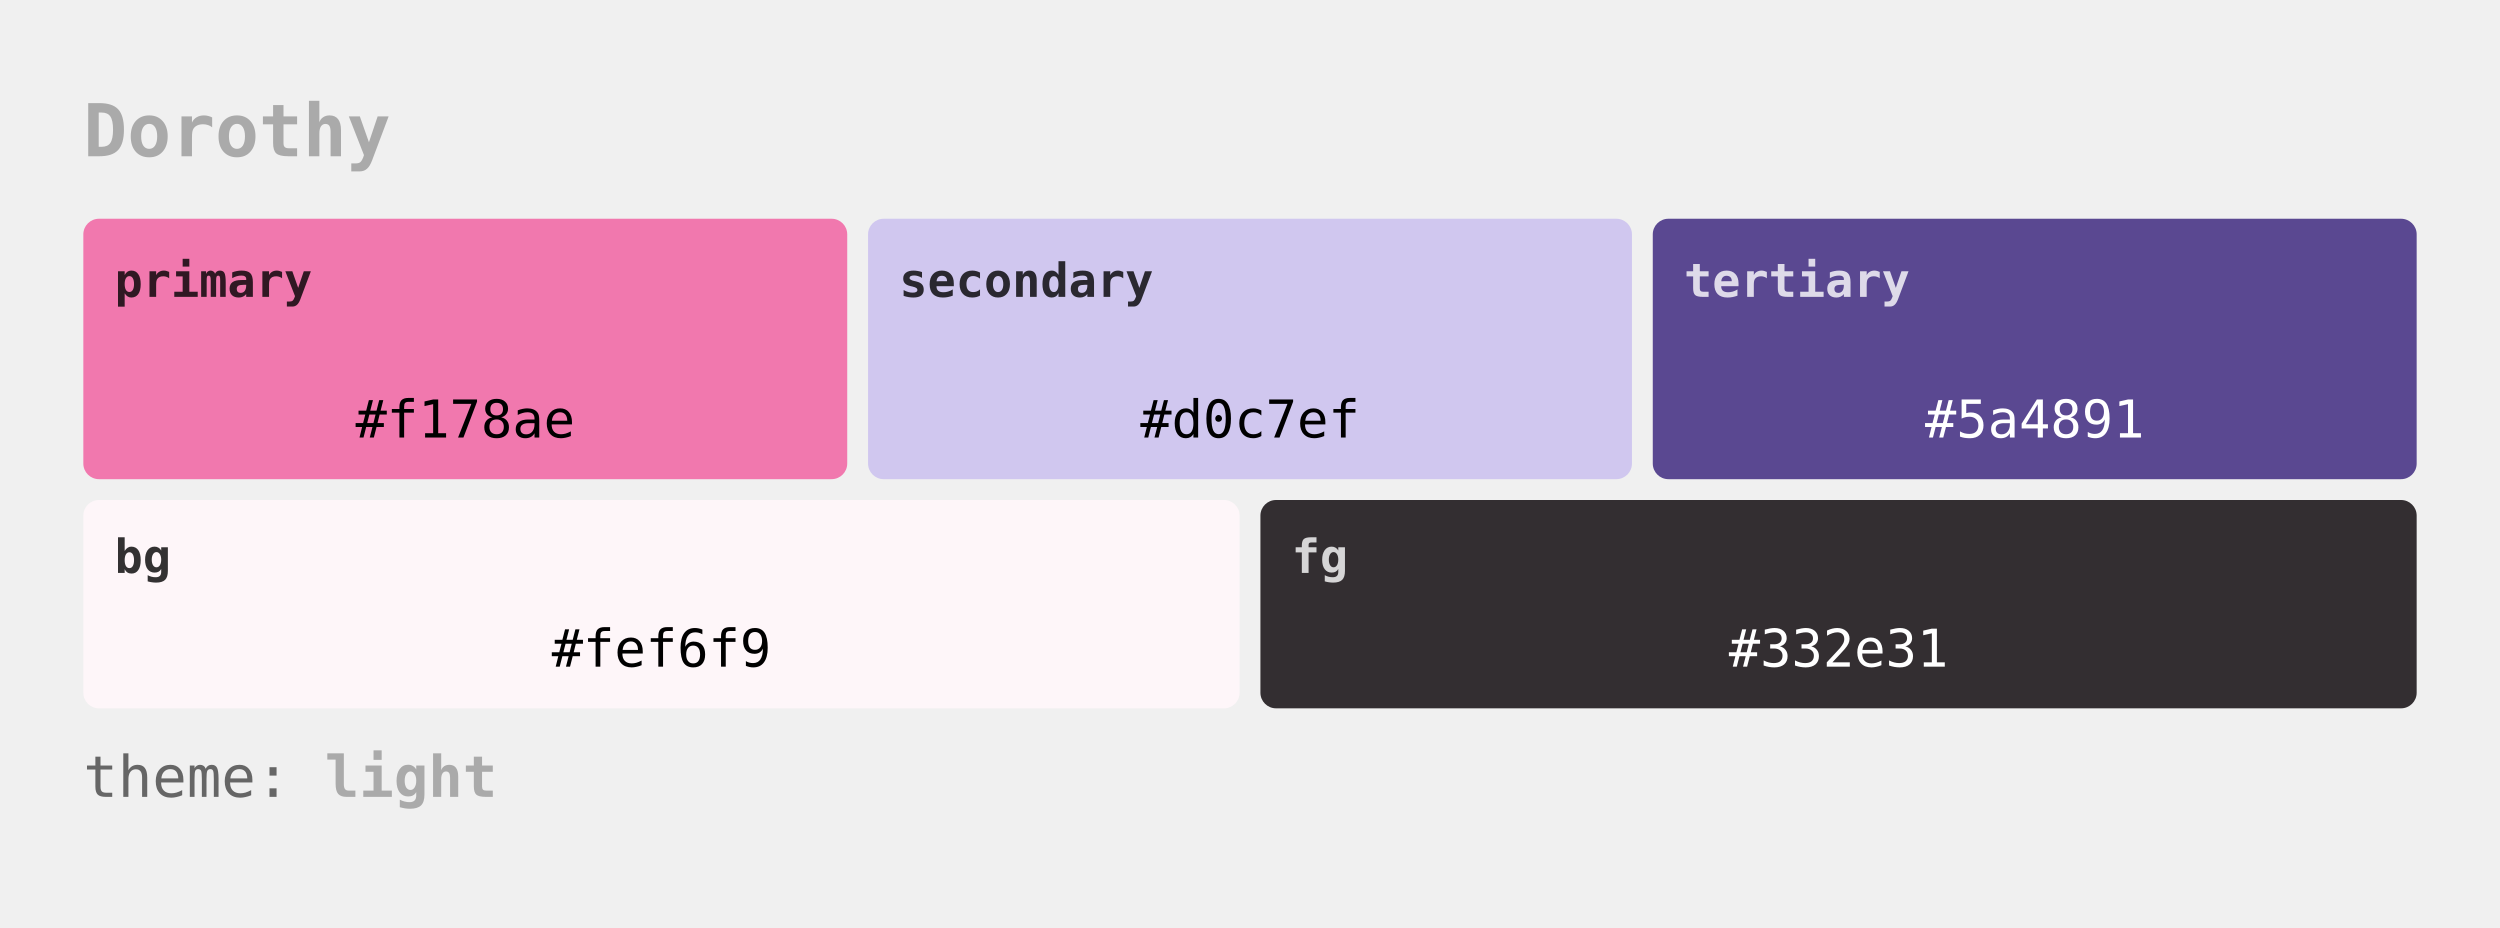
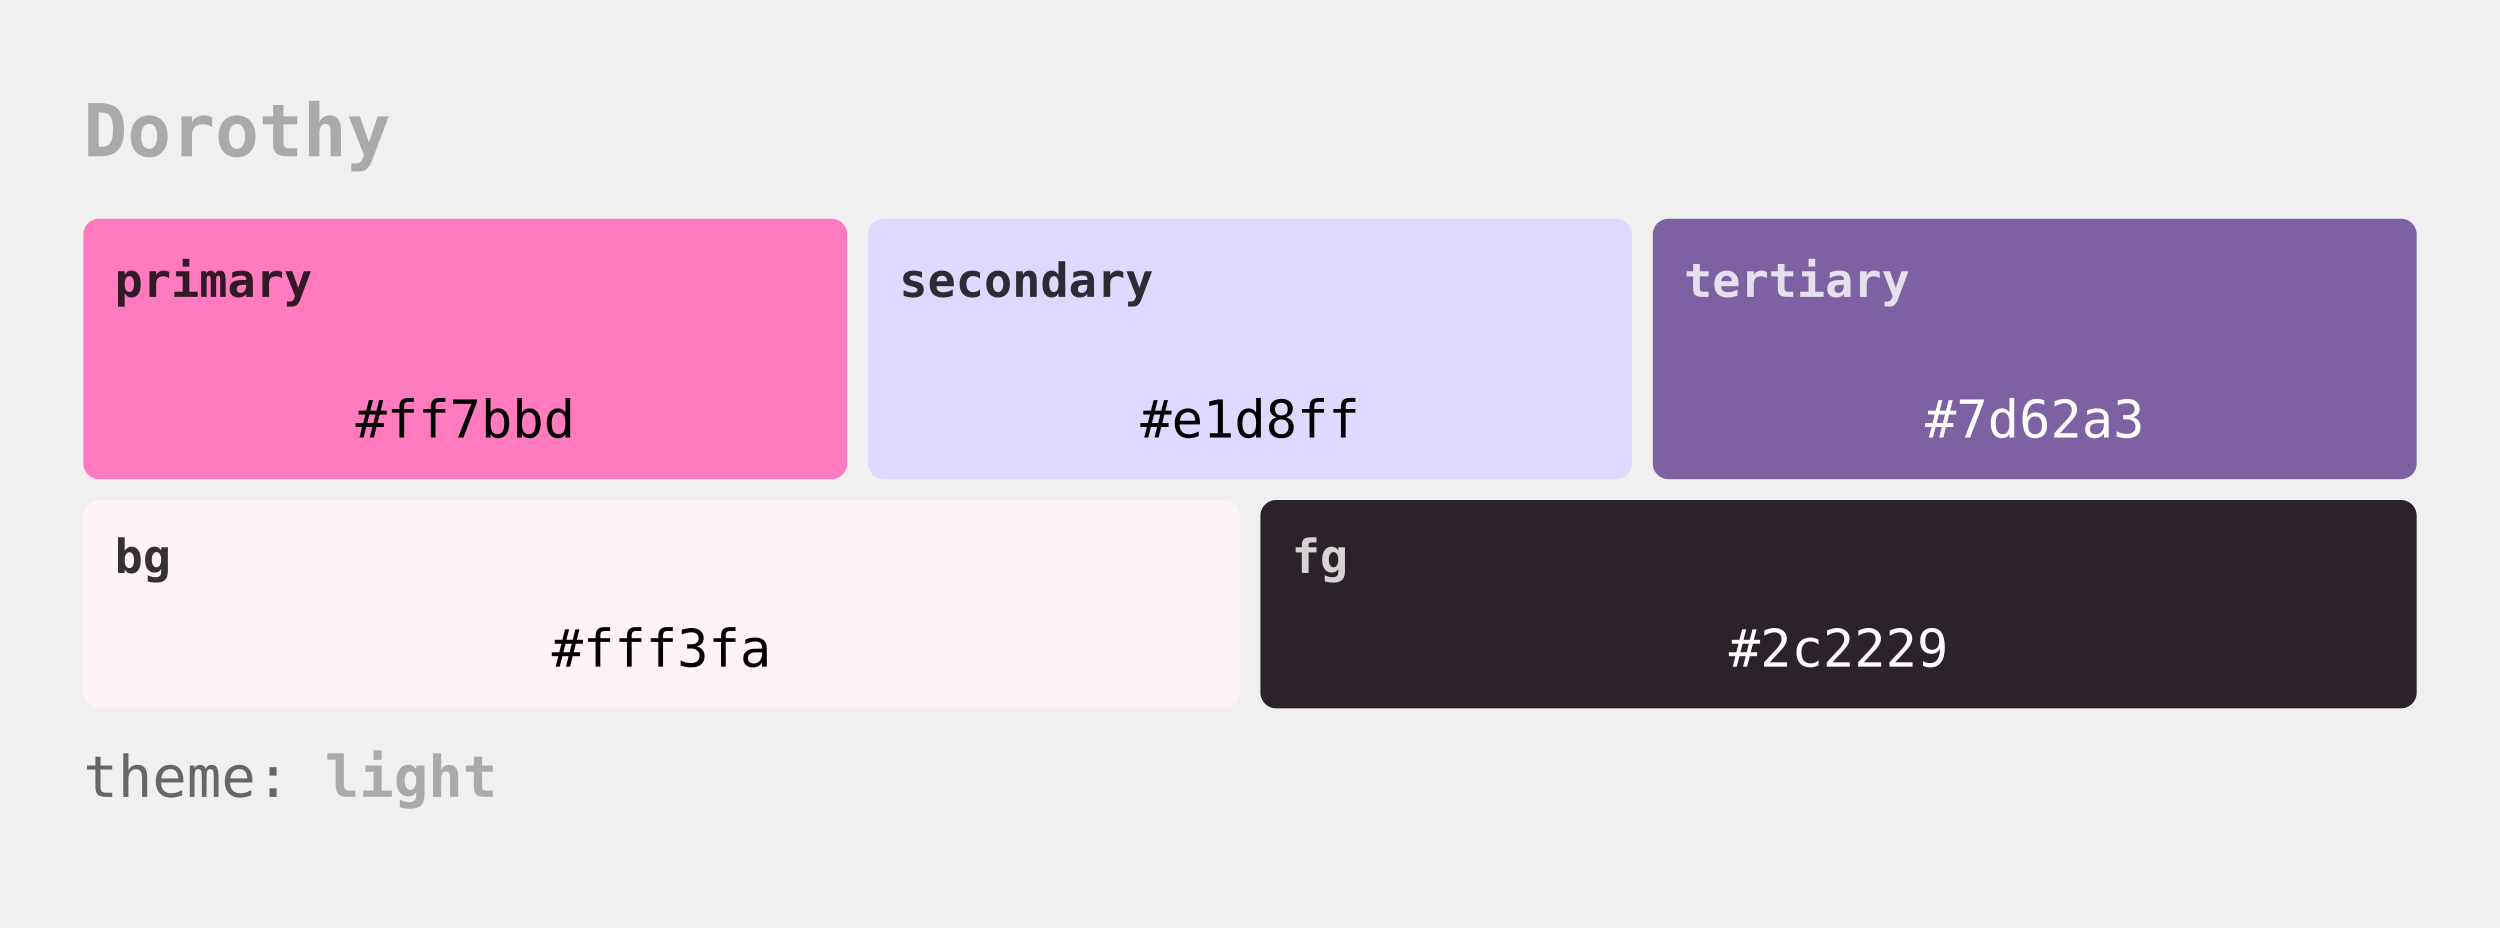
<svg xmlns="http://www.w3.org/2000/svg" width="480" height="178" style="background:#111111; font-family:ui-monospace,monospace;">
  <text x="16" y="30" fill="#aaaaaa" font-size="14" font-weight="bold">Dorothy</text>
-   <rect x="16" y="42" width="146.667" height="50" fill="#f178ae" rx="3" />
+   <rect x="16" y="42" width="146.667" height="50" fill="#ff7bbd" rx="3" />
  <text x="22" y="57" fill="#000000" font-size="9" font-weight="bold" opacity="0.8">primary</text>
-   <text x="89.333" y="84" fill="#000000" font-size="10" text-anchor="middle">#f178ae</text>
-   <rect x="166.667" y="42" width="146.667" height="50" fill="#d0c7ef" rx="3" />
+   <text x="89.333" y="84" fill="#000000" font-size="10" text-anchor="middle">#ff7bbd</text>
+   <rect x="166.667" y="42" width="146.667" height="50" fill="#e1d8ff" rx="3" />
  <text x="172.667" y="57" fill="#000000" font-size="9" font-weight="bold" opacity="0.8">secondary</text>
-   <text x="240" y="84" fill="#000000" font-size="10" text-anchor="middle">#d0c7ef</text>
-   <rect x="317.333" y="42" width="146.667" height="50" fill="#5a4891" rx="3" />
+   <text x="240" y="84" fill="#000000" font-size="10" text-anchor="middle">#e1d8ff</text>
+   <rect x="317.333" y="42" width="146.667" height="50" fill="#7d62a3" rx="3" />
  <text x="323.333" y="57" fill="#ffffff" font-size="9" font-weight="bold" opacity="0.8">tertiary</text>
-   <text x="390.667" y="84" fill="#ffffff" font-size="10" text-anchor="middle">#5a4891</text>
-   <rect x="16" y="96" width="222" height="40" fill="#fef6f9" rx="3" />
+   <text x="390.667" y="84" fill="#ffffff" font-size="10" text-anchor="middle">#7d62a3</text>
+   <rect x="16" y="96" width="222" height="40" fill="#fff3fa" rx="3" />
  <text x="22" y="110" fill="#000000" font-size="9" font-weight="bold" opacity="0.8">bg</text>
-   <text x="127" y="128" fill="#000000" font-size="10" text-anchor="middle">#fef6f9</text>
-   <rect x="242" y="96" width="222" height="40" fill="#332e31" rx="3" />
+   <text x="127" y="128" fill="#000000" font-size="10" text-anchor="middle">#fff3fa</text>
+   <rect x="242" y="96" width="222" height="40" fill="#2c2229" rx="3" />
  <text x="248" y="110" fill="#ffffff" font-size="9" font-weight="bold" opacity="0.8">fg</text>
-   <text x="353" y="128" fill="#ffffff" font-size="10" text-anchor="middle">#332e31</text>
+   <text x="353" y="128" fill="#ffffff" font-size="10" text-anchor="middle">#2c2229</text>
  <text x="16" y="153" fill="#666666" font-size="11">theme: <tspan font-weight="bold" fill="#aaaaaa">light</tspan>
  </text>
</svg>
